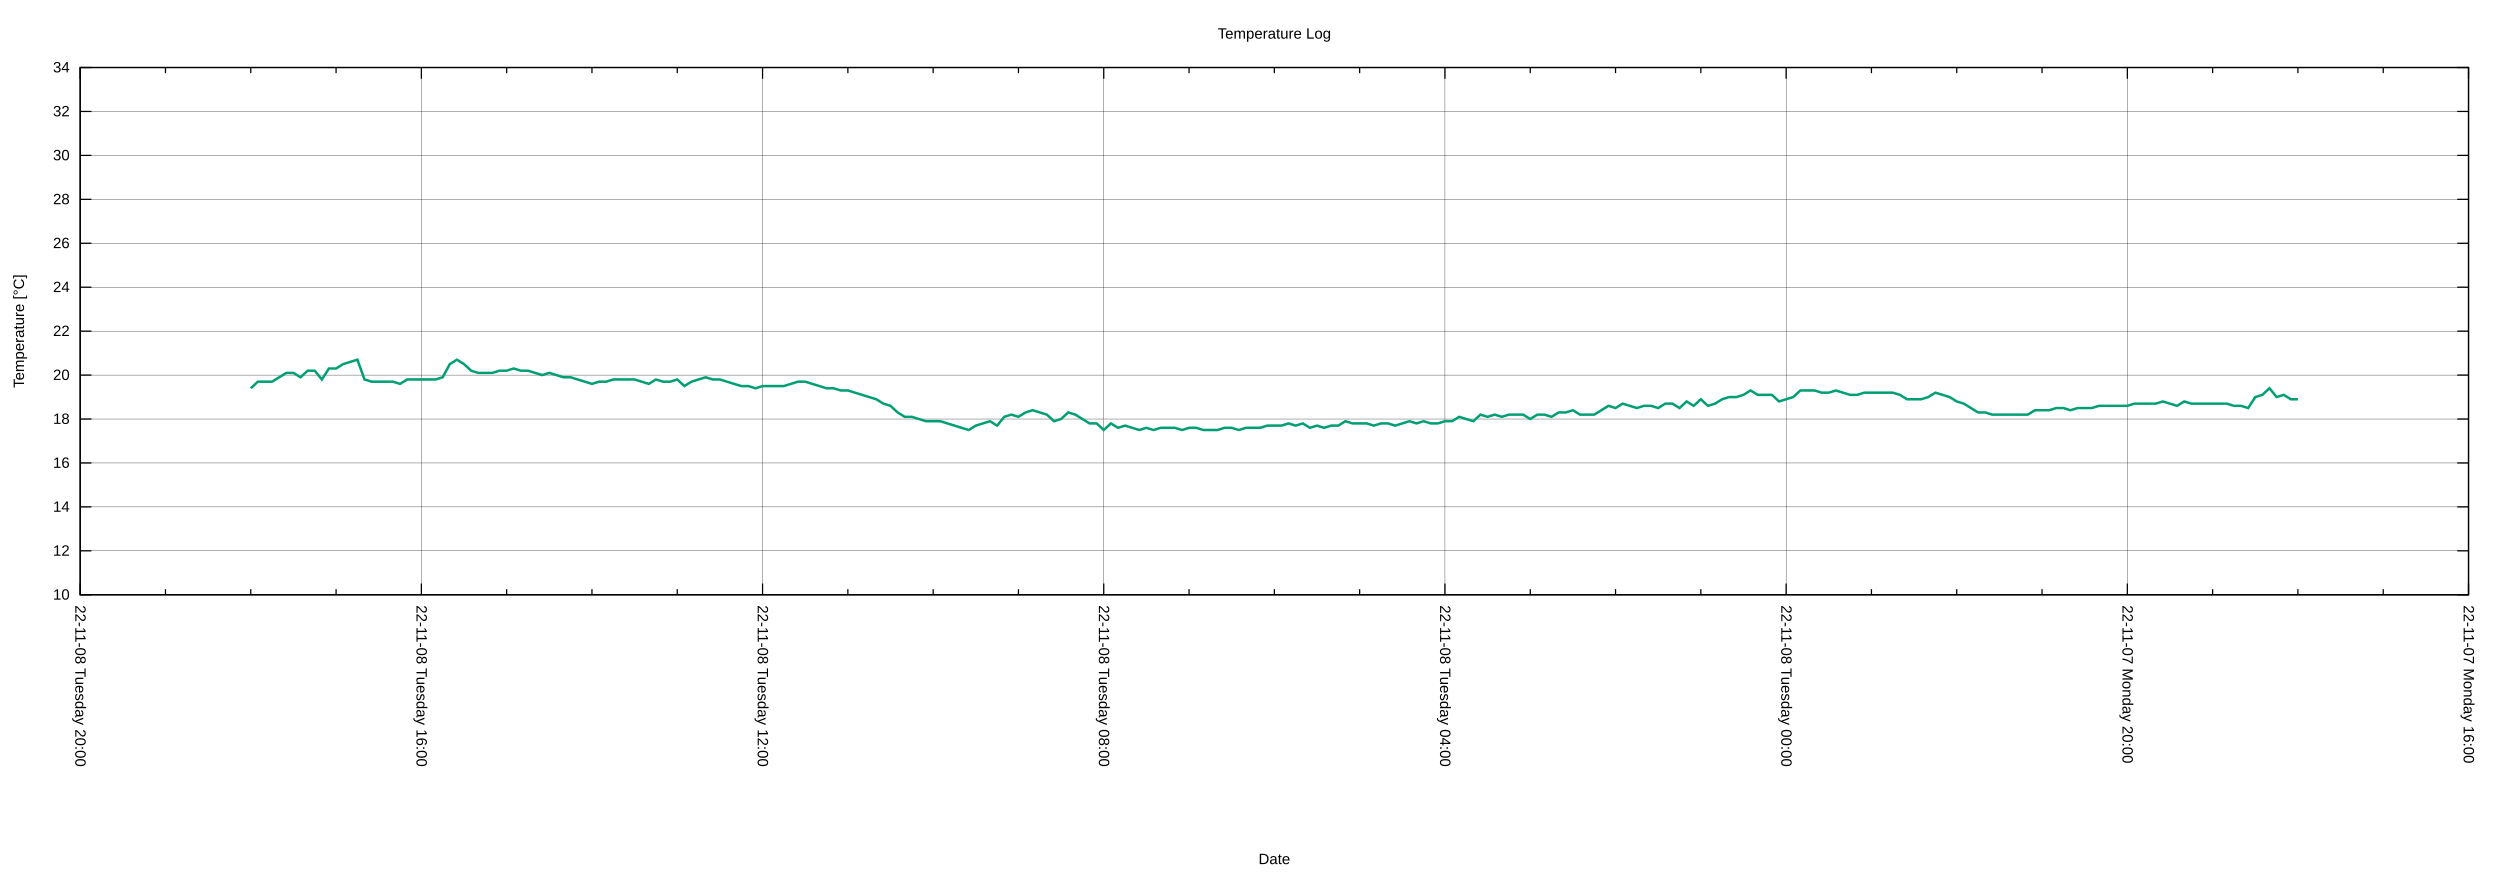
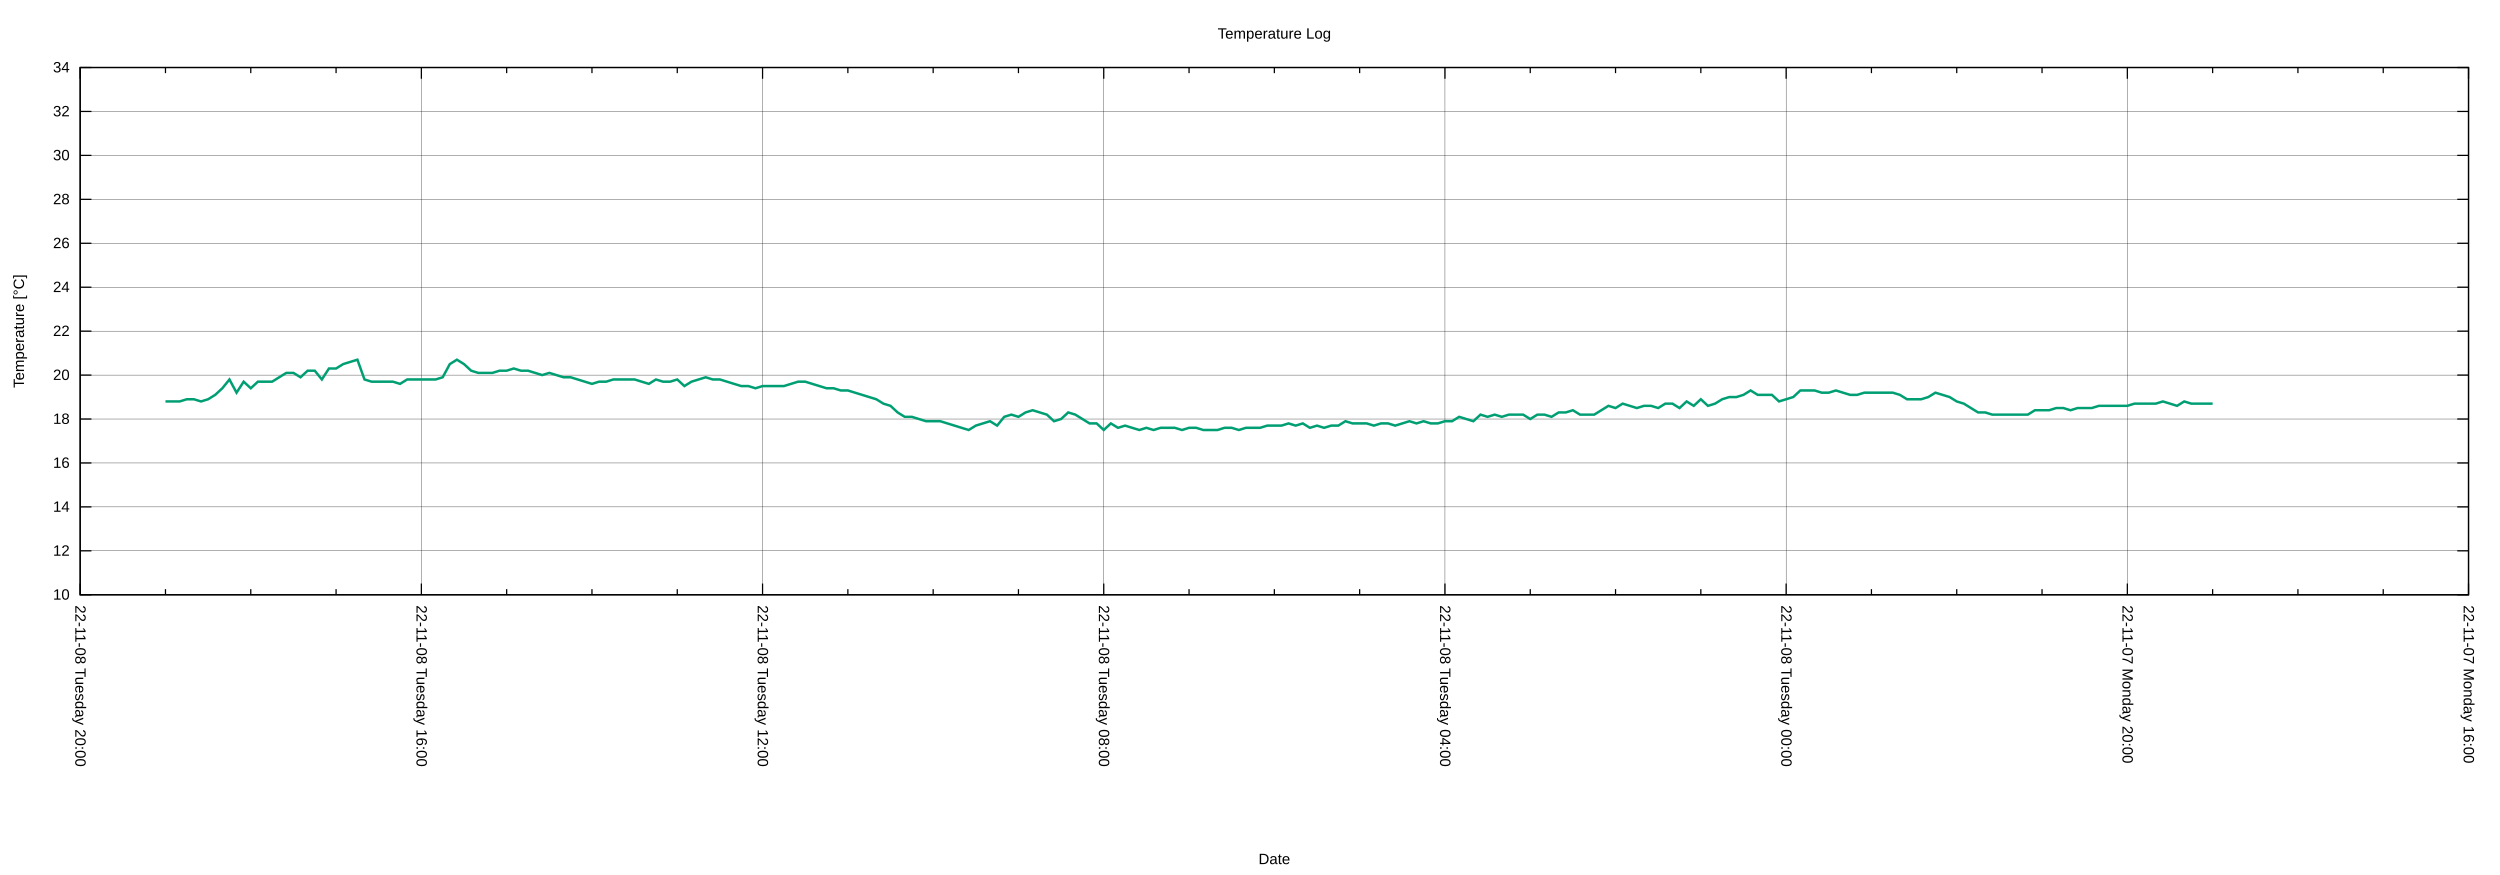
<svg xmlns="http://www.w3.org/2000/svg" xmlns:xlink="http://www.w3.org/1999/xlink" width="2000" height="700" viewBox="0 0 2000 700">
  <g id="gnuplot_canvas">
    <rect x="0" y="0" width="2000" height="700" fill="none" />
    <defs>
      <circle id="gpDot" r="0.5" stroke-width="0.5" stroke="currentColor" />
      <path id="gpPt0" stroke-width="0.222" stroke="currentColor" d="M-1,0 h2 M0,-1 v2" />
      <path id="gpPt1" stroke-width="0.222" stroke="currentColor" d="M-1,-1 L1,1 M1,-1 L-1,1" />
      <path id="gpPt2" stroke-width="0.222" stroke="currentColor" d="M-1,0 L1,0 M0,-1 L0,1 M-1,-1 L1,1 M-1,1 L1,-1" />
      <rect id="gpPt3" stroke-width="0.222" stroke="currentColor" x="-1" y="-1" width="2" height="2" />
      <rect id="gpPt4" stroke-width="0.222" stroke="currentColor" fill="currentColor" x="-1" y="-1" width="2" height="2" />
      <circle id="gpPt5" stroke-width="0.222" stroke="currentColor" cx="0" cy="0" r="1" />
      <use xlink:href="#gpPt5" id="gpPt6" fill="currentColor" stroke="none" />
      <path id="gpPt7" stroke-width="0.222" stroke="currentColor" d="M0,-1.33 L-1.33,0.67 L1.33,0.67 z" />
      <use xlink:href="#gpPt7" id="gpPt8" fill="currentColor" stroke="none" />
      <use xlink:href="#gpPt7" id="gpPt9" stroke="currentColor" transform="rotate(180)" />
      <use xlink:href="#gpPt9" id="gpPt10" fill="currentColor" stroke="none" />
      <use xlink:href="#gpPt3" id="gpPt11" stroke="currentColor" transform="rotate(45)" />
      <use xlink:href="#gpPt11" id="gpPt12" fill="currentColor" stroke="none" />
      <path id="gpPt13" stroke-width="0.222" stroke="currentColor" d="M0,1.330 L1.265,0.411 L0.782,-1.067 L-0.782,-1.076 L-1.265,0.411 z" />
      <use xlink:href="#gpPt13" id="gpPt14" fill="currentColor" stroke="none" />
      <filter id="textbox" filterUnits="objectBoundingBox" x="0" y="0" height="1" width="1">
        <feFlood flood-color="white" flood-opacity="1" result="bgnd" />
        <feComposite in="SourceGraphic" in2="bgnd" operator="atop" />
      </filter>
      <filter id="greybox" filterUnits="objectBoundingBox" x="0" y="0" height="1" width="1">
        <feFlood flood-color="lightgrey" flood-opacity="1" result="grey" />
        <feComposite in="SourceGraphic" in2="grey" operator="atop" />
      </filter>
    </defs>
    <g fill="none" color="white" stroke="currentColor" stroke-width="1.00" stroke-linecap="butt" stroke-linejoin="miter">
</g>
    <g fill="none" color="black" stroke="currentColor" stroke-width="1.00" stroke-linecap="butt" stroke-linejoin="miter">
</g>
    <g fill="none" color="black" stroke="black" stroke-width="0.25" stroke-linecap="butt" stroke-linejoin="miter">
</g>
    <g fill="none" color="black" stroke="currentColor" stroke-width="0.25" stroke-linecap="butt" stroke-linejoin="miter">
      <path stroke="black" class="gridline" d="M64.14,475.82 L1974.82,475.82  " />
    </g>
    <g fill="none" color="black" stroke="black" stroke-width="1.00" stroke-linecap="butt" stroke-linejoin="miter">
</g>
    <g fill="none" color="black" stroke="currentColor" stroke-width="1.00" stroke-linecap="butt" stroke-linejoin="miter">
      <path stroke="black" d="M64.14,475.82 L73.14,475.82 M1974.82,475.82 L1965.82,475.82  " />
      <g transform="translate(55.75,479.72)" stroke="none" fill="black" font-family="Arial" font-size="12.00" text-anchor="end">
        <text>
          <tspan font-family="Arial"> 10</tspan>
        </text>
      </g>
    </g>
    <g fill="none" color="black" stroke="currentColor" stroke-width="1.00" stroke-linecap="butt" stroke-linejoin="miter">
</g>
    <g fill="none" color="black" stroke="black" stroke-width="0.25" stroke-linecap="butt" stroke-linejoin="miter">
</g>
    <g fill="none" color="black" stroke="currentColor" stroke-width="0.25" stroke-linecap="butt" stroke-linejoin="miter">
      <path stroke="black" class="gridline" d="M64.14,440.67 L1974.82,440.67  " />
    </g>
    <g fill="none" color="black" stroke="black" stroke-width="1.00" stroke-linecap="butt" stroke-linejoin="miter">
</g>
    <g fill="none" color="black" stroke="currentColor" stroke-width="1.00" stroke-linecap="butt" stroke-linejoin="miter">
      <path stroke="black" d="M64.14,440.67 L73.14,440.67 M1974.82,440.67 L1965.82,440.67  " />
      <g transform="translate(55.75,444.57)" stroke="none" fill="black" font-family="Arial" font-size="12.00" text-anchor="end">
        <text>
          <tspan font-family="Arial"> 12</tspan>
        </text>
      </g>
    </g>
    <g fill="none" color="black" stroke="currentColor" stroke-width="1.00" stroke-linecap="butt" stroke-linejoin="miter">
</g>
    <g fill="none" color="black" stroke="black" stroke-width="0.25" stroke-linecap="butt" stroke-linejoin="miter">
</g>
    <g fill="none" color="black" stroke="currentColor" stroke-width="0.25" stroke-linecap="butt" stroke-linejoin="miter">
      <path stroke="black" class="gridline" d="M64.14,405.52 L1974.82,405.52  " />
    </g>
    <g fill="none" color="black" stroke="black" stroke-width="1.00" stroke-linecap="butt" stroke-linejoin="miter">
</g>
    <g fill="none" color="black" stroke="currentColor" stroke-width="1.00" stroke-linecap="butt" stroke-linejoin="miter">
      <path stroke="black" d="M64.14,405.52 L73.14,405.52 M1974.82,405.52 L1965.82,405.52  " />
      <g transform="translate(55.75,409.42)" stroke="none" fill="black" font-family="Arial" font-size="12.00" text-anchor="end">
        <text>
          <tspan font-family="Arial"> 14</tspan>
        </text>
      </g>
    </g>
    <g fill="none" color="black" stroke="currentColor" stroke-width="1.00" stroke-linecap="butt" stroke-linejoin="miter">
</g>
    <g fill="none" color="black" stroke="black" stroke-width="0.25" stroke-linecap="butt" stroke-linejoin="miter">
</g>
    <g fill="none" color="black" stroke="currentColor" stroke-width="0.25" stroke-linecap="butt" stroke-linejoin="miter">
      <path stroke="black" class="gridline" d="M64.14,370.37 L1974.82,370.37  " />
    </g>
    <g fill="none" color="black" stroke="black" stroke-width="1.00" stroke-linecap="butt" stroke-linejoin="miter">
</g>
    <g fill="none" color="black" stroke="currentColor" stroke-width="1.00" stroke-linecap="butt" stroke-linejoin="miter">
      <path stroke="black" d="M64.14,370.37 L73.14,370.37 M1974.82,370.37 L1965.82,370.37  " />
      <g transform="translate(55.75,374.27)" stroke="none" fill="black" font-family="Arial" font-size="12.00" text-anchor="end">
        <text>
          <tspan font-family="Arial"> 16</tspan>
        </text>
      </g>
    </g>
    <g fill="none" color="black" stroke="currentColor" stroke-width="1.00" stroke-linecap="butt" stroke-linejoin="miter">
</g>
    <g fill="none" color="black" stroke="black" stroke-width="0.25" stroke-linecap="butt" stroke-linejoin="miter">
</g>
    <g fill="none" color="black" stroke="currentColor" stroke-width="0.25" stroke-linecap="butt" stroke-linejoin="miter">
      <path stroke="black" class="gridline" d="M64.14,335.22 L1974.82,335.22  " />
    </g>
    <g fill="none" color="black" stroke="black" stroke-width="1.00" stroke-linecap="butt" stroke-linejoin="miter">
</g>
    <g fill="none" color="black" stroke="currentColor" stroke-width="1.00" stroke-linecap="butt" stroke-linejoin="miter">
      <path stroke="black" d="M64.14,335.22 L73.14,335.22 M1974.82,335.22 L1965.82,335.22  " />
      <g transform="translate(55.75,339.12)" stroke="none" fill="black" font-family="Arial" font-size="12.00" text-anchor="end">
        <text>
          <tspan font-family="Arial"> 18</tspan>
        </text>
      </g>
    </g>
    <g fill="none" color="black" stroke="currentColor" stroke-width="1.00" stroke-linecap="butt" stroke-linejoin="miter">
</g>
    <g fill="none" color="black" stroke="black" stroke-width="0.25" stroke-linecap="butt" stroke-linejoin="miter">
</g>
    <g fill="none" color="black" stroke="currentColor" stroke-width="0.25" stroke-linecap="butt" stroke-linejoin="miter">
      <path stroke="black" class="gridline" d="M64.14,300.07 L1974.82,300.07  " />
    </g>
    <g fill="none" color="black" stroke="black" stroke-width="1.00" stroke-linecap="butt" stroke-linejoin="miter">
</g>
    <g fill="none" color="black" stroke="currentColor" stroke-width="1.00" stroke-linecap="butt" stroke-linejoin="miter">
      <path stroke="black" d="M64.14,300.07 L73.14,300.07 M1974.82,300.07 L1965.82,300.07  " />
      <g transform="translate(55.75,303.97)" stroke="none" fill="black" font-family="Arial" font-size="12.00" text-anchor="end">
        <text>
          <tspan font-family="Arial"> 20</tspan>
        </text>
      </g>
    </g>
    <g fill="none" color="black" stroke="currentColor" stroke-width="1.00" stroke-linecap="butt" stroke-linejoin="miter">
</g>
    <g fill="none" color="black" stroke="black" stroke-width="0.25" stroke-linecap="butt" stroke-linejoin="miter">
</g>
    <g fill="none" color="black" stroke="currentColor" stroke-width="0.25" stroke-linecap="butt" stroke-linejoin="miter">
      <path stroke="black" class="gridline" d="M64.14,264.91 L1974.82,264.91  " />
    </g>
    <g fill="none" color="black" stroke="black" stroke-width="1.00" stroke-linecap="butt" stroke-linejoin="miter">
</g>
    <g fill="none" color="black" stroke="currentColor" stroke-width="1.00" stroke-linecap="butt" stroke-linejoin="miter">
      <path stroke="black" d="M64.14,264.91 L73.14,264.91 M1974.82,264.91 L1965.82,264.91  " />
      <g transform="translate(55.75,268.81)" stroke="none" fill="black" font-family="Arial" font-size="12.00" text-anchor="end">
        <text>
          <tspan font-family="Arial"> 22</tspan>
        </text>
      </g>
    </g>
    <g fill="none" color="black" stroke="currentColor" stroke-width="1.00" stroke-linecap="butt" stroke-linejoin="miter">
</g>
    <g fill="none" color="black" stroke="black" stroke-width="0.25" stroke-linecap="butt" stroke-linejoin="miter">
</g>
    <g fill="none" color="black" stroke="currentColor" stroke-width="0.25" stroke-linecap="butt" stroke-linejoin="miter">
      <path stroke="black" class="gridline" d="M64.14,229.76 L1974.82,229.76  " />
    </g>
    <g fill="none" color="black" stroke="black" stroke-width="1.00" stroke-linecap="butt" stroke-linejoin="miter">
</g>
    <g fill="none" color="black" stroke="currentColor" stroke-width="1.00" stroke-linecap="butt" stroke-linejoin="miter">
      <path stroke="black" d="M64.14,229.76 L73.14,229.76 M1974.82,229.76 L1965.82,229.76  " />
      <g transform="translate(55.75,233.66)" stroke="none" fill="black" font-family="Arial" font-size="12.00" text-anchor="end">
        <text>
          <tspan font-family="Arial"> 24</tspan>
        </text>
      </g>
    </g>
    <g fill="none" color="black" stroke="currentColor" stroke-width="1.00" stroke-linecap="butt" stroke-linejoin="miter">
</g>
    <g fill="none" color="black" stroke="black" stroke-width="0.25" stroke-linecap="butt" stroke-linejoin="miter">
</g>
    <g fill="none" color="black" stroke="currentColor" stroke-width="0.25" stroke-linecap="butt" stroke-linejoin="miter">
      <path stroke="black" class="gridline" d="M64.14,194.61 L1974.82,194.61  " />
    </g>
    <g fill="none" color="black" stroke="black" stroke-width="1.00" stroke-linecap="butt" stroke-linejoin="miter">
</g>
    <g fill="none" color="black" stroke="currentColor" stroke-width="1.00" stroke-linecap="butt" stroke-linejoin="miter">
      <path stroke="black" d="M64.14,194.61 L73.14,194.61 M1974.82,194.61 L1965.82,194.61  " />
      <g transform="translate(55.75,198.51)" stroke="none" fill="black" font-family="Arial" font-size="12.00" text-anchor="end">
        <text>
          <tspan font-family="Arial"> 26</tspan>
        </text>
      </g>
    </g>
    <g fill="none" color="black" stroke="currentColor" stroke-width="1.00" stroke-linecap="butt" stroke-linejoin="miter">
</g>
    <g fill="none" color="black" stroke="black" stroke-width="0.25" stroke-linecap="butt" stroke-linejoin="miter">
</g>
    <g fill="none" color="black" stroke="currentColor" stroke-width="0.25" stroke-linecap="butt" stroke-linejoin="miter">
      <path stroke="black" class="gridline" d="M64.14,159.46 L1974.82,159.46  " />
    </g>
    <g fill="none" color="black" stroke="black" stroke-width="1.00" stroke-linecap="butt" stroke-linejoin="miter">
</g>
    <g fill="none" color="black" stroke="currentColor" stroke-width="1.00" stroke-linecap="butt" stroke-linejoin="miter">
      <path stroke="black" d="M64.14,159.46 L73.14,159.46 M1974.82,159.46 L1965.82,159.46  " />
      <g transform="translate(55.75,163.36)" stroke="none" fill="black" font-family="Arial" font-size="12.00" text-anchor="end">
        <text>
          <tspan font-family="Arial"> 28</tspan>
        </text>
      </g>
    </g>
    <g fill="none" color="black" stroke="currentColor" stroke-width="1.00" stroke-linecap="butt" stroke-linejoin="miter">
</g>
    <g fill="none" color="black" stroke="black" stroke-width="0.25" stroke-linecap="butt" stroke-linejoin="miter">
</g>
    <g fill="none" color="black" stroke="currentColor" stroke-width="0.25" stroke-linecap="butt" stroke-linejoin="miter">
      <path stroke="black" class="gridline" d="M64.14,124.31 L1974.82,124.31  " />
    </g>
    <g fill="none" color="black" stroke="black" stroke-width="1.00" stroke-linecap="butt" stroke-linejoin="miter">
</g>
    <g fill="none" color="black" stroke="currentColor" stroke-width="1.00" stroke-linecap="butt" stroke-linejoin="miter">
      <path stroke="black" d="M64.14,124.31 L73.14,124.31 M1974.82,124.31 L1965.82,124.31  " />
      <g transform="translate(55.75,128.21)" stroke="none" fill="black" font-family="Arial" font-size="12.00" text-anchor="end">
        <text>
          <tspan font-family="Arial"> 30</tspan>
        </text>
      </g>
    </g>
    <g fill="none" color="black" stroke="currentColor" stroke-width="1.00" stroke-linecap="butt" stroke-linejoin="miter">
</g>
    <g fill="none" color="black" stroke="black" stroke-width="0.25" stroke-linecap="butt" stroke-linejoin="miter">
</g>
    <g fill="none" color="black" stroke="currentColor" stroke-width="0.25" stroke-linecap="butt" stroke-linejoin="miter">
      <path stroke="black" class="gridline" d="M64.14,89.16 L1974.82,89.16  " />
    </g>
    <g fill="none" color="black" stroke="black" stroke-width="1.00" stroke-linecap="butt" stroke-linejoin="miter">
</g>
    <g fill="none" color="black" stroke="currentColor" stroke-width="1.00" stroke-linecap="butt" stroke-linejoin="miter">
      <path stroke="black" d="M64.14,89.16 L73.14,89.16 M1974.82,89.16 L1965.82,89.16  " />
      <g transform="translate(55.75,93.06)" stroke="none" fill="black" font-family="Arial" font-size="12.00" text-anchor="end">
        <text>
          <tspan font-family="Arial"> 32</tspan>
        </text>
      </g>
    </g>
    <g fill="none" color="black" stroke="currentColor" stroke-width="1.00" stroke-linecap="butt" stroke-linejoin="miter">
</g>
    <g fill="none" color="black" stroke="black" stroke-width="0.25" stroke-linecap="butt" stroke-linejoin="miter">
</g>
    <g fill="none" color="black" stroke="currentColor" stroke-width="0.25" stroke-linecap="butt" stroke-linejoin="miter">
      <path stroke="black" class="gridline" d="M64.14,54.01 L1974.82,54.01  " />
    </g>
    <g fill="none" color="black" stroke="black" stroke-width="1.00" stroke-linecap="butt" stroke-linejoin="miter">
</g>
    <g fill="none" color="black" stroke="currentColor" stroke-width="1.00" stroke-linecap="butt" stroke-linejoin="miter">
      <path stroke="black" d="M64.14,54.01 L73.14,54.01 M1974.82,54.01 L1965.82,54.01  " />
      <g transform="translate(55.75,57.91)" stroke="none" fill="black" font-family="Arial" font-size="12.00" text-anchor="end">
        <text>
          <tspan font-family="Arial"> 34</tspan>
        </text>
      </g>
    </g>
    <g fill="none" color="black" stroke="currentColor" stroke-width="1.00" stroke-linecap="butt" stroke-linejoin="miter">
</g>
    <g fill="none" color="black" stroke="black" stroke-width="0.25" stroke-linecap="butt" stroke-linejoin="miter">
</g>
    <g fill="none" color="black" stroke="currentColor" stroke-width="0.25" stroke-linecap="butt" stroke-linejoin="miter">
      <path stroke="black" class="gridline" d="M1974.82,475.82 L1974.82,54.01  " />
    </g>
    <g fill="none" color="black" stroke="black" stroke-width="1.00" stroke-linecap="butt" stroke-linejoin="miter">
</g>
    <g fill="none" color="black" stroke="currentColor" stroke-width="1.00" stroke-linecap="butt" stroke-linejoin="miter">
      <path stroke="black" d="M1974.82,475.82 L1974.82,466.82 M1974.82,54.01 L1974.82,63.01  " />
      <g transform="translate(1970.92,484.21) rotate(90)" stroke="none" fill="black" font-family="Arial" font-size="12.00" text-anchor="start">
        <text>
          <tspan font-family="Arial">22-11-07 Monday 16:00</tspan>
        </text>
      </g>
    </g>
    <g fill="none" color="black" stroke="currentColor" stroke-width="1.00" stroke-linecap="butt" stroke-linejoin="miter">
      <path stroke="black" d="M1906.58,475.82 L1906.58,471.32 M1906.58,54.01 L1906.58,58.51 M1838.34,475.82 L1838.34,471.32 M1838.34,54.01 L1838.34,58.51   M1770.10,475.82 L1770.10,471.32 M1770.10,54.01 L1770.10,58.51  " />
    </g>
    <g fill="none" color="black" stroke="black" stroke-width="0.25" stroke-linecap="butt" stroke-linejoin="miter">
</g>
    <g fill="none" color="black" stroke="currentColor" stroke-width="0.25" stroke-linecap="butt" stroke-linejoin="miter">
      <path stroke="black" class="gridline" d="M1701.87,475.82 L1701.87,54.01  " />
    </g>
    <g fill="none" color="black" stroke="black" stroke-width="1.00" stroke-linecap="butt" stroke-linejoin="miter">
</g>
    <g fill="none" color="black" stroke="currentColor" stroke-width="1.00" stroke-linecap="butt" stroke-linejoin="miter">
      <path stroke="black" d="M1701.87,475.82 L1701.87,466.82 M1701.87,54.01 L1701.87,63.01  " />
      <g transform="translate(1697.97,484.21) rotate(90)" stroke="none" fill="black" font-family="Arial" font-size="12.00" text-anchor="start">
        <text>
          <tspan font-family="Arial">22-11-07 Monday 20:00</tspan>
        </text>
      </g>
    </g>
    <g fill="none" color="black" stroke="currentColor" stroke-width="1.00" stroke-linecap="butt" stroke-linejoin="miter">
      <path stroke="black" d="M1633.63,475.82 L1633.63,471.32 M1633.63,54.01 L1633.63,58.51 M1565.39,475.82 L1565.39,471.32 M1565.39,54.01 L1565.39,58.51   M1497.15,475.82 L1497.15,471.32 M1497.15,54.01 L1497.15,58.51  " />
    </g>
    <g fill="none" color="black" stroke="black" stroke-width="0.25" stroke-linecap="butt" stroke-linejoin="miter">
</g>
    <g fill="none" color="black" stroke="currentColor" stroke-width="0.25" stroke-linecap="butt" stroke-linejoin="miter">
      <path stroke="black" class="gridline" d="M1428.91,475.82 L1428.91,54.01  " />
    </g>
    <g fill="none" color="black" stroke="black" stroke-width="1.00" stroke-linecap="butt" stroke-linejoin="miter">
</g>
    <g fill="none" color="black" stroke="currentColor" stroke-width="1.00" stroke-linecap="butt" stroke-linejoin="miter">
      <path stroke="black" d="M1428.91,475.82 L1428.91,466.82 M1428.91,54.01 L1428.91,63.01  " />
      <g transform="translate(1425.01,484.21) rotate(90)" stroke="none" fill="black" font-family="Arial" font-size="12.00" text-anchor="start">
        <text>
          <tspan font-family="Arial">22-11-08 Tuesday 00:00</tspan>
        </text>
      </g>
    </g>
    <g fill="none" color="black" stroke="currentColor" stroke-width="1.00" stroke-linecap="butt" stroke-linejoin="miter">
      <path stroke="black" d="M1360.67,475.82 L1360.67,471.32 M1360.67,54.01 L1360.67,58.51 M1292.43,475.82 L1292.43,471.32 M1292.43,54.01 L1292.43,58.51   M1224.20,475.82 L1224.20,471.32 M1224.20,54.01 L1224.20,58.51  " />
    </g>
    <g fill="none" color="black" stroke="black" stroke-width="0.25" stroke-linecap="butt" stroke-linejoin="miter">
</g>
    <g fill="none" color="black" stroke="currentColor" stroke-width="0.25" stroke-linecap="butt" stroke-linejoin="miter">
      <path stroke="black" class="gridline" d="M1155.96,475.82 L1155.96,54.01  " />
    </g>
    <g fill="none" color="black" stroke="black" stroke-width="1.00" stroke-linecap="butt" stroke-linejoin="miter">
</g>
    <g fill="none" color="black" stroke="currentColor" stroke-width="1.00" stroke-linecap="butt" stroke-linejoin="miter">
      <path stroke="black" d="M1155.96,475.82 L1155.96,466.82 M1155.96,54.01 L1155.96,63.01  " />
      <g transform="translate(1152.06,484.21) rotate(90)" stroke="none" fill="black" font-family="Arial" font-size="12.00" text-anchor="start">
        <text>
          <tspan font-family="Arial">22-11-08 Tuesday 04:00</tspan>
        </text>
      </g>
    </g>
    <g fill="none" color="black" stroke="currentColor" stroke-width="1.00" stroke-linecap="butt" stroke-linejoin="miter">
      <path stroke="black" d="M1087.72,475.82 L1087.72,471.32 M1087.72,54.01 L1087.72,58.51 M1019.48,475.82 L1019.48,471.32 M1019.48,54.01 L1019.48,58.51   M951.24,475.82 L951.24,471.32 M951.24,54.01 L951.24,58.51  " />
    </g>
    <g fill="none" color="black" stroke="black" stroke-width="0.25" stroke-linecap="butt" stroke-linejoin="miter">
</g>
    <g fill="none" color="black" stroke="currentColor" stroke-width="0.25" stroke-linecap="butt" stroke-linejoin="miter">
      <path stroke="black" class="gridline" d="M883.00,475.82 L883.00,54.01  " />
    </g>
    <g fill="none" color="black" stroke="black" stroke-width="1.00" stroke-linecap="butt" stroke-linejoin="miter">
</g>
    <g fill="none" color="black" stroke="currentColor" stroke-width="1.00" stroke-linecap="butt" stroke-linejoin="miter">
      <path stroke="black" d="M883.00,475.82 L883.00,466.82 M883.00,54.01 L883.00,63.01  " />
      <g transform="translate(879.10,484.21) rotate(90)" stroke="none" fill="black" font-family="Arial" font-size="12.00" text-anchor="start">
        <text>
          <tspan font-family="Arial">22-11-08 Tuesday 08:00</tspan>
        </text>
      </g>
    </g>
    <g fill="none" color="black" stroke="currentColor" stroke-width="1.00" stroke-linecap="butt" stroke-linejoin="miter">
      <path stroke="black" d="M814.76,475.82 L814.76,471.32 M814.76,54.01 L814.76,58.51 M746.53,475.82 L746.53,471.32 M746.53,54.01 L746.53,58.51   M678.29,475.82 L678.29,471.32 M678.29,54.01 L678.29,58.51  " />
    </g>
    <g fill="none" color="black" stroke="black" stroke-width="0.25" stroke-linecap="butt" stroke-linejoin="miter">
</g>
    <g fill="none" color="black" stroke="currentColor" stroke-width="0.25" stroke-linecap="butt" stroke-linejoin="miter">
      <path stroke="black" class="gridline" d="M610.05,475.82 L610.05,54.01  " />
    </g>
    <g fill="none" color="black" stroke="black" stroke-width="1.00" stroke-linecap="butt" stroke-linejoin="miter">
</g>
    <g fill="none" color="black" stroke="currentColor" stroke-width="1.00" stroke-linecap="butt" stroke-linejoin="miter">
      <path stroke="black" d="M610.05,475.82 L610.05,466.82 M610.05,54.01 L610.05,63.01  " />
      <g transform="translate(606.15,484.21) rotate(90)" stroke="none" fill="black" font-family="Arial" font-size="12.00" text-anchor="start">
        <text>
          <tspan font-family="Arial">22-11-08 Tuesday 12:00</tspan>
        </text>
      </g>
    </g>
    <g fill="none" color="black" stroke="currentColor" stroke-width="1.00" stroke-linecap="butt" stroke-linejoin="miter">
      <path stroke="black" d="M541.81,475.82 L541.81,471.32 M541.81,54.01 L541.81,58.51 M473.57,475.82 L473.57,471.32 M473.57,54.01 L473.57,58.51   M405.33,475.82 L405.33,471.32 M405.33,54.01 L405.33,58.51  " />
    </g>
    <g fill="none" color="black" stroke="black" stroke-width="0.25" stroke-linecap="butt" stroke-linejoin="miter">
</g>
    <g fill="none" color="black" stroke="currentColor" stroke-width="0.25" stroke-linecap="butt" stroke-linejoin="miter">
      <path stroke="black" class="gridline" d="M337.09,475.82 L337.09,54.01  " />
    </g>
    <g fill="none" color="black" stroke="black" stroke-width="1.00" stroke-linecap="butt" stroke-linejoin="miter">
</g>
    <g fill="none" color="black" stroke="currentColor" stroke-width="1.00" stroke-linecap="butt" stroke-linejoin="miter">
      <path stroke="black" d="M337.09,475.82 L337.09,466.82 M337.09,54.01 L337.09,63.01  " />
      <g transform="translate(333.19,484.21) rotate(90)" stroke="none" fill="black" font-family="Arial" font-size="12.00" text-anchor="start">
        <text>
          <tspan font-family="Arial">22-11-08 Tuesday 16:00</tspan>
        </text>
      </g>
    </g>
    <g fill="none" color="black" stroke="currentColor" stroke-width="1.00" stroke-linecap="butt" stroke-linejoin="miter">
      <path stroke="black" d="M268.86,475.82 L268.86,471.32 M268.86,54.01 L268.86,58.51 M200.62,475.82 L200.62,471.32 M200.62,54.01 L200.62,58.51   M132.38,475.82 L132.38,471.32 M132.38,54.01 L132.38,58.51  " />
    </g>
    <g fill="none" color="black" stroke="black" stroke-width="0.25" stroke-linecap="butt" stroke-linejoin="miter">
</g>
    <g fill="none" color="black" stroke="currentColor" stroke-width="0.25" stroke-linecap="butt" stroke-linejoin="miter">
      <path stroke="black" class="gridline" d="M64.14,475.82 L64.14,54.01  " />
    </g>
    <g fill="none" color="black" stroke="black" stroke-width="1.00" stroke-linecap="butt" stroke-linejoin="miter">
</g>
    <g fill="none" color="black" stroke="currentColor" stroke-width="1.00" stroke-linecap="butt" stroke-linejoin="miter">
      <path stroke="black" d="M64.14,475.82 L64.14,466.82 M64.14,54.01 L64.14,63.01  " />
      <g transform="translate(60.24,484.21) rotate(90)" stroke="none" fill="black" font-family="Arial" font-size="12.00" text-anchor="start">
        <text>
          <tspan font-family="Arial">22-11-08 Tuesday 20:00</tspan>
        </text>
      </g>
    </g>
    <g fill="none" color="black" stroke="currentColor" stroke-width="1.00" stroke-linecap="butt" stroke-linejoin="miter">
</g>
    <g fill="none" color="black" stroke="currentColor" stroke-width="1.00" stroke-linecap="butt" stroke-linejoin="miter">
      <path stroke="black" d="M64.14,54.01 L64.14,475.82 L1974.82,475.82 L1974.82,54.01 L64.14,54.01 Z  " />
    </g>
    <g fill="none" color="black" stroke="currentColor" stroke-width="1.00" stroke-linecap="butt" stroke-linejoin="miter">
      <g transform="translate(19.18,264.92) rotate(270)" stroke="none" fill="black" font-family="Arial" font-size="12.00" text-anchor="middle">
        <text>
          <tspan font-family="Arial">Temperature [°C]</tspan>
        </text>
      </g>
    </g>
    <g fill="none" color="black" stroke="currentColor" stroke-width="1.00" stroke-linecap="butt" stroke-linejoin="miter">
      <g transform="translate(1019.48,691.30)" stroke="none" fill="black" font-family="Arial" font-size="12.00" text-anchor="middle">
        <text>
          <tspan font-family="Arial">Date</tspan>
        </text>
      </g>
    </g>
    <g fill="none" color="black" stroke="currentColor" stroke-width="1.00" stroke-linecap="butt" stroke-linejoin="miter">
</g>
    <g id="gnuplot_plot_1">
      <g fill="none" color="white" stroke="currentColor" stroke-width="2.00" stroke-linecap="butt" stroke-linejoin="miter">
</g>
      <g fill="none" color="black" stroke="currentColor" stroke-width="2.00" stroke-linecap="butt" stroke-linejoin="miter">
-         <path stroke="rgb(  0, 158, 115)" d="M200.62,310.61 L206.30,305.34 L211.99,305.34 L217.68,305.34 L223.36,301.82 L229.05,298.31 L234.74,298.31 L240.42,301.82   L246.11,296.55 L251.80,296.55 L257.48,303.58 L263.17,294.79 L268.86,294.79 L274.54,291.28 L280.23,289.52 L285.92,287.76   L291.60,303.58 L297.29,305.34 L302.98,305.34 L308.66,305.34 L314.35,305.34 L320.03,307.10 L325.72,303.58 L331.41,303.58   L337.09,303.58 L342.78,303.58 L348.47,303.58 L354.15,301.82 L359.84,291.28 L365.53,287.76 L371.21,291.28 L376.90,296.55   L382.59,298.31 L388.27,298.31 L393.96,298.31 L399.65,296.55 L405.33,296.55 L411.02,294.79 L416.71,296.55 L422.39,296.55   L428.08,298.31 L433.77,300.07 L439.45,298.31 L445.14,300.07 L450.83,301.82 L456.51,301.82 L462.20,303.58 L467.88,305.34   L473.57,307.10 L479.26,305.34 L484.94,305.34 L490.63,303.58 L496.32,303.58 L502.00,303.58 L507.69,303.58 L513.38,305.34   L519.06,307.10 L524.75,303.58 L530.44,305.34 L536.12,305.34 L541.81,303.58 L547.50,308.85 L553.18,305.34 L558.87,303.58   L564.56,301.82 L570.24,303.58 L575.93,303.58 L581.62,305.34 L587.30,307.10 L592.99,308.85 L598.68,308.85 L604.36,310.61   L610.05,308.85 L615.74,308.85 L621.42,308.85 L627.11,308.85 L632.79,307.10 L638.48,305.34 L644.17,305.34 L649.85,307.10   L655.54,308.85 L661.23,310.61 L666.91,310.61 L672.60,312.37 L678.29,312.37 L683.97,314.13 L689.66,315.88 L695.35,317.64   L701.03,319.40 L706.72,322.91 L712.41,324.67 L718.09,329.94 L723.78,333.46 L729.47,333.46 L735.15,335.22 L740.84,336.97   L746.53,336.97 L752.21,336.97 L757.90,338.73 L763.59,340.49 L769.27,342.25 L774.96,344.00 L780.65,340.49 L786.33,338.73   L792.02,336.97 L797.70,340.49 L803.39,333.46 L809.08,331.70 L814.76,333.46 L820.45,329.94 L826.14,328.19 L831.82,329.94   L837.51,331.70 L843.20,336.97 L848.88,335.22 L854.57,329.94 L860.26,331.70 L865.94,335.22 L871.63,338.73 L877.32,338.73   L883.00,344.00 L888.69,338.73 L894.38,342.25 L900.06,340.49 L905.75,342.25 L911.44,344.00 L917.12,342.25 L922.81,344.00   L928.50,342.25 L934.18,342.25 L939.87,342.25 L945.55,344.00 L951.24,342.25 L956.93,342.25 L962.61,344.00 L968.30,344.00   L973.99,344.00 L979.67,342.25 L985.36,342.25 L991.05,344.00 L996.73,342.25 L1002.42,342.25 L1008.11,342.25 L1013.79,340.49   L1019.48,340.49 L1025.17,340.49 L1030.85,338.73 L1036.54,340.49 L1042.23,338.73 L1047.91,342.25 L1053.60,340.49 L1059.29,342.25   L1064.97,340.49 L1070.66,340.49 L1076.35,336.97 L1082.03,338.73 L1087.72,338.73 L1093.41,338.73 L1099.09,340.49 L1104.78,338.73   L1110.46,338.73 L1116.15,340.49 L1121.84,338.73 L1127.52,336.97 L1133.21,338.73 L1138.90,336.97 L1144.58,338.73 L1150.27,338.73   L1155.96,336.97 L1161.64,336.97 L1167.33,333.46 L1173.02,335.22 L1178.70,336.97 L1184.39,331.70 L1190.08,333.46 L1195.76,331.70   L1201.45,333.46 L1207.14,331.70 L1212.82,331.70 L1218.51,331.70 L1224.20,335.22 L1229.88,331.70 L1235.57,331.70 L1241.26,333.46   L1246.94,329.94 L1252.63,329.94 L1258.32,328.19 L1264.00,331.70 L1269.69,331.70 L1275.37,331.70 L1281.06,328.19 L1286.75,324.67   L1292.43,326.43 L1298.12,322.91 L1303.81,324.67 L1309.49,326.43 L1315.18,324.67 L1320.87,324.67 L1326.55,326.43 L1332.24,322.91   L1337.93,322.91 L1343.61,326.43 L1349.30,321.16 L1354.99,324.67 L1360.67,319.40 L1366.36,324.67 L1372.05,322.91 L1377.73,319.40   L1383.42,317.64 L1389.11,317.64 L1394.79,315.88 L1400.48,312.37 L1406.17,315.88 L1411.85,315.88 L1417.54,315.88 L1423.22,321.16   L1428.91,319.40 L1434.60,317.64 L1440.28,312.37 L1445.97,312.37 L1451.66,312.37 L1457.34,314.13 L1463.03,314.13 L1468.72,312.37   L1474.40,314.13 L1480.09,315.88 L1485.78,315.88 L1491.46,314.13 L1497.15,314.13 L1502.84,314.13 L1508.52,314.13 L1514.21,314.13   L1519.90,315.88 L1525.58,319.40 L1531.27,319.40 L1536.96,319.40 L1542.64,317.64 L1548.33,314.13 L1554.02,315.88 L1559.70,317.64   L1565.39,321.16 L1571.08,322.91 L1576.76,326.43 L1582.45,329.94 L1588.13,329.94 L1593.82,331.70 L1599.51,331.70 L1605.19,331.70   L1610.88,331.70 L1616.57,331.70 L1622.25,331.70 L1627.94,328.19 L1633.63,328.19 L1639.31,328.19 L1645.00,326.43 L1650.69,326.43   L1656.37,328.19 L1662.06,326.43 L1667.75,326.43 L1673.43,326.43 L1679.12,324.67 L1684.81,324.67 L1690.49,324.67 L1696.18,324.67   L1701.87,324.67 L1707.55,322.91 L1713.24,322.91 L1718.93,322.91 L1724.61,322.91 L1730.30,321.16 L1735.99,322.91 L1741.67,324.67   L1747.36,321.16 L1753.04,322.91 L1758.73,322.91 L1764.42,322.91 L1770.10,322.91 L1775.79,322.91 L1781.48,322.91 L1787.16,324.67   L1792.85,324.67 L1798.54,326.43 L1804.22,317.64 L1809.91,315.88 L1815.60,310.61 L1821.28,317.64 L1826.97,315.88 L1832.66,319.40   L1838.34,319.40  " />
+         <path stroke="rgb(  0, 158, 115)" d="M132.38,321.16 L138.07,321.16 L143.75,321.16 L149.44,319.40 L155.12,319.40 L160.81,321.16 L166.50,319.40 L172.18,315.88   L177.87,310.61 L183.56,303.58 L189.24,314.13 L194.93,305.34 L200.62,310.61 L206.30,305.34 L211.99,305.34 L217.68,305.34   L223.36,301.82 L229.05,298.31 L234.74,298.31 L240.42,301.82 L246.11,296.55 L251.80,296.55 L257.48,303.58 L263.17,294.79   L268.86,294.79 L274.54,291.28 L280.23,289.52 L285.92,287.76 L291.60,303.58 L297.29,305.34 L302.98,305.34 L308.66,305.34   L314.35,305.34 L320.03,307.10 L325.72,303.58 L331.41,303.58 L337.09,303.58 L342.78,303.58 L348.47,303.58 L354.15,301.82   L359.84,291.28 L365.53,287.76 L371.21,291.28 L376.90,296.55 L382.59,298.31 L388.27,298.31 L393.96,298.31 L399.65,296.55   L405.33,296.55 L411.02,294.79 L416.71,296.55 L422.39,296.55 L428.08,298.31 L433.77,300.07 L439.45,298.31 L445.14,300.07   L450.83,301.82 L456.51,301.82 L462.20,303.58 L467.88,305.34 L473.57,307.10 L479.26,305.34 L484.94,305.34 L490.63,303.58   L496.32,303.58 L502.00,303.58 L507.69,303.58 L513.38,305.34 L519.06,307.10 L524.75,303.58 L530.44,305.34 L536.12,305.34   L541.81,303.58 L547.50,308.85 L553.18,305.34 L558.87,303.58 L564.56,301.82 L570.24,303.58 L575.93,303.58 L581.62,305.34   L587.30,307.10 L592.99,308.85 L598.68,308.85 L604.36,310.61 L610.05,308.85 L615.74,308.85 L621.42,308.85 L627.11,308.85   L632.79,307.10 L638.48,305.34 L644.17,305.34 L649.85,307.10 L655.54,308.85 L661.23,310.61 L666.91,310.61 L672.60,312.37   L678.29,312.37 L683.97,314.13 L689.66,315.88 L695.35,317.64 L701.03,319.40 L706.72,322.91 L712.41,324.67 L718.09,329.94   L723.78,333.46 L729.47,333.46 L735.15,335.22 L740.84,336.97 L746.53,336.97 L752.21,336.97 L757.90,338.73 L763.59,340.49   L769.27,342.25 L774.96,344.00 L780.65,340.49 L786.33,338.73 L792.02,336.97 L797.70,340.49 L803.39,333.46 L809.08,331.70   L814.76,333.46 L820.45,329.94 L826.14,328.19 L831.82,329.94 L837.51,331.70 L843.20,336.97 L848.88,335.22 L854.57,329.94   L860.26,331.70 L865.94,335.22 L871.63,338.73 L877.32,338.73 L883.00,344.00 L888.69,338.73 L894.38,342.25 L900.06,340.49   L905.75,342.25 L911.44,344.00 L917.12,342.25 L922.81,344.00 L928.50,342.25 L934.18,342.25 L939.87,342.25 L945.55,344.00   L951.24,342.25 L956.93,342.25 L962.61,344.00 L968.30,344.00 L973.99,344.00 L979.67,342.25 L985.36,342.25 L991.05,344.00   L996.73,342.25 L1002.42,342.25 L1008.11,342.25 L1013.79,340.49 L1019.48,340.49 L1025.17,340.49 L1030.85,338.73 L1036.54,340.49   L1042.23,338.73 L1047.91,342.25 L1053.60,340.49 L1059.29,342.25 L1064.97,340.49 L1070.66,340.49 L1076.35,336.97 L1082.03,338.73   L1087.72,338.73 L1093.41,338.73 L1099.09,340.49 L1104.78,338.73 L1110.46,338.73 L1116.15,340.49 L1121.84,338.73 L1127.52,336.97   L1133.21,338.73 L1138.90,336.97 L1144.58,338.73 L1150.27,338.73 L1155.96,336.97 L1161.64,336.97 L1167.33,333.46 L1173.02,335.22   L1178.70,336.97 L1184.39,331.70 L1190.08,333.46 L1195.76,331.70 L1201.45,333.46 L1207.14,331.70 L1212.82,331.70 L1218.51,331.70   L1224.20,335.22 L1229.88,331.70 L1235.57,331.70 L1241.26,333.46 L1246.94,329.94 L1252.63,329.94 L1258.32,328.19 L1264.00,331.70   L1269.69,331.70 L1275.37,331.70 L1281.06,328.19 L1286.75,324.67 L1292.43,326.43 L1298.12,322.91 L1303.81,324.67 L1309.49,326.43   L1315.18,324.67 L1320.87,324.67 L1326.55,326.43 L1332.24,322.91 L1337.93,322.91 L1343.61,326.43 L1349.30,321.16 L1354.99,324.67   L1360.67,319.40 L1366.36,324.67 L1372.05,322.91 L1377.73,319.40 L1383.42,317.64 L1389.11,317.64 L1394.79,315.88 L1400.48,312.37   L1406.17,315.88 L1411.85,315.88 L1417.54,315.88 L1423.22,321.16 L1428.91,319.40 L1434.60,317.64 L1440.28,312.37 L1445.97,312.37   L1451.66,312.37 L1457.34,314.13 L1463.03,314.13 L1468.72,312.37 L1474.40,314.13 L1480.09,315.88 L1485.78,315.88 L1491.46,314.13   L1497.15,314.13 L1502.84,314.13 L1508.52,314.13 L1514.21,314.13 L1519.90,315.88 L1525.58,319.40 L1531.27,319.40 L1536.96,319.40   L1542.64,317.64 L1548.33,314.13 L1554.02,315.88 L1559.70,317.64 L1565.39,321.16 L1571.08,322.91 L1576.76,326.43 L1582.45,329.94   L1588.13,329.94 L1593.82,331.70 L1599.51,331.70 L1605.19,331.70 L1610.88,331.70 L1616.57,331.70 L1622.25,331.70 L1627.94,328.19   L1633.63,328.19 L1639.31,328.19 L1645.00,326.43 L1650.69,326.43 L1656.37,328.19 L1662.06,326.43 L1667.75,326.43 L1673.43,326.43   L1679.12,324.67 L1684.81,324.67 L1690.49,324.67 L1696.18,324.67 L1701.87,324.67 L1707.55,322.91 L1713.24,322.91 L1718.93,322.91   L1724.61,322.91 L1730.30,321.16 L1735.99,322.91 L1741.67,324.67 L1747.36,321.16 L1753.04,322.91 L1758.73,322.91 L1764.42,322.91   L1770.10,322.91  " />
      </g>
    </g>
    <g fill="none" color="black" stroke="currentColor" stroke-width="2.00" stroke-linecap="butt" stroke-linejoin="miter">
</g>
    <g fill="none" color="black" stroke="black" stroke-width="1.00" stroke-linecap="butt" stroke-linejoin="miter">
</g>
    <g fill="none" color="black" stroke="currentColor" stroke-width="1.00" stroke-linecap="butt" stroke-linejoin="miter">
      <path stroke="black" d="M64.14,54.01 L64.14,475.82 L1974.82,475.82 L1974.82,54.01 L64.14,54.01 Z  " />
    </g>
    <g fill="none" color="black" stroke="currentColor" stroke-width="1.00" stroke-linecap="butt" stroke-linejoin="miter">
      <g transform="translate(1019.48,30.91)" stroke="none" fill="black" font-family="Arial" font-size="12.00" text-anchor="middle">
        <text>
          <tspan font-family="Arial">Temperature Log</tspan>
        </text>
      </g>
    </g>
    <g fill="none" color="black" stroke="currentColor" stroke-width="1.00" stroke-linecap="butt" stroke-linejoin="miter">
</g>
  </g>
</svg>
